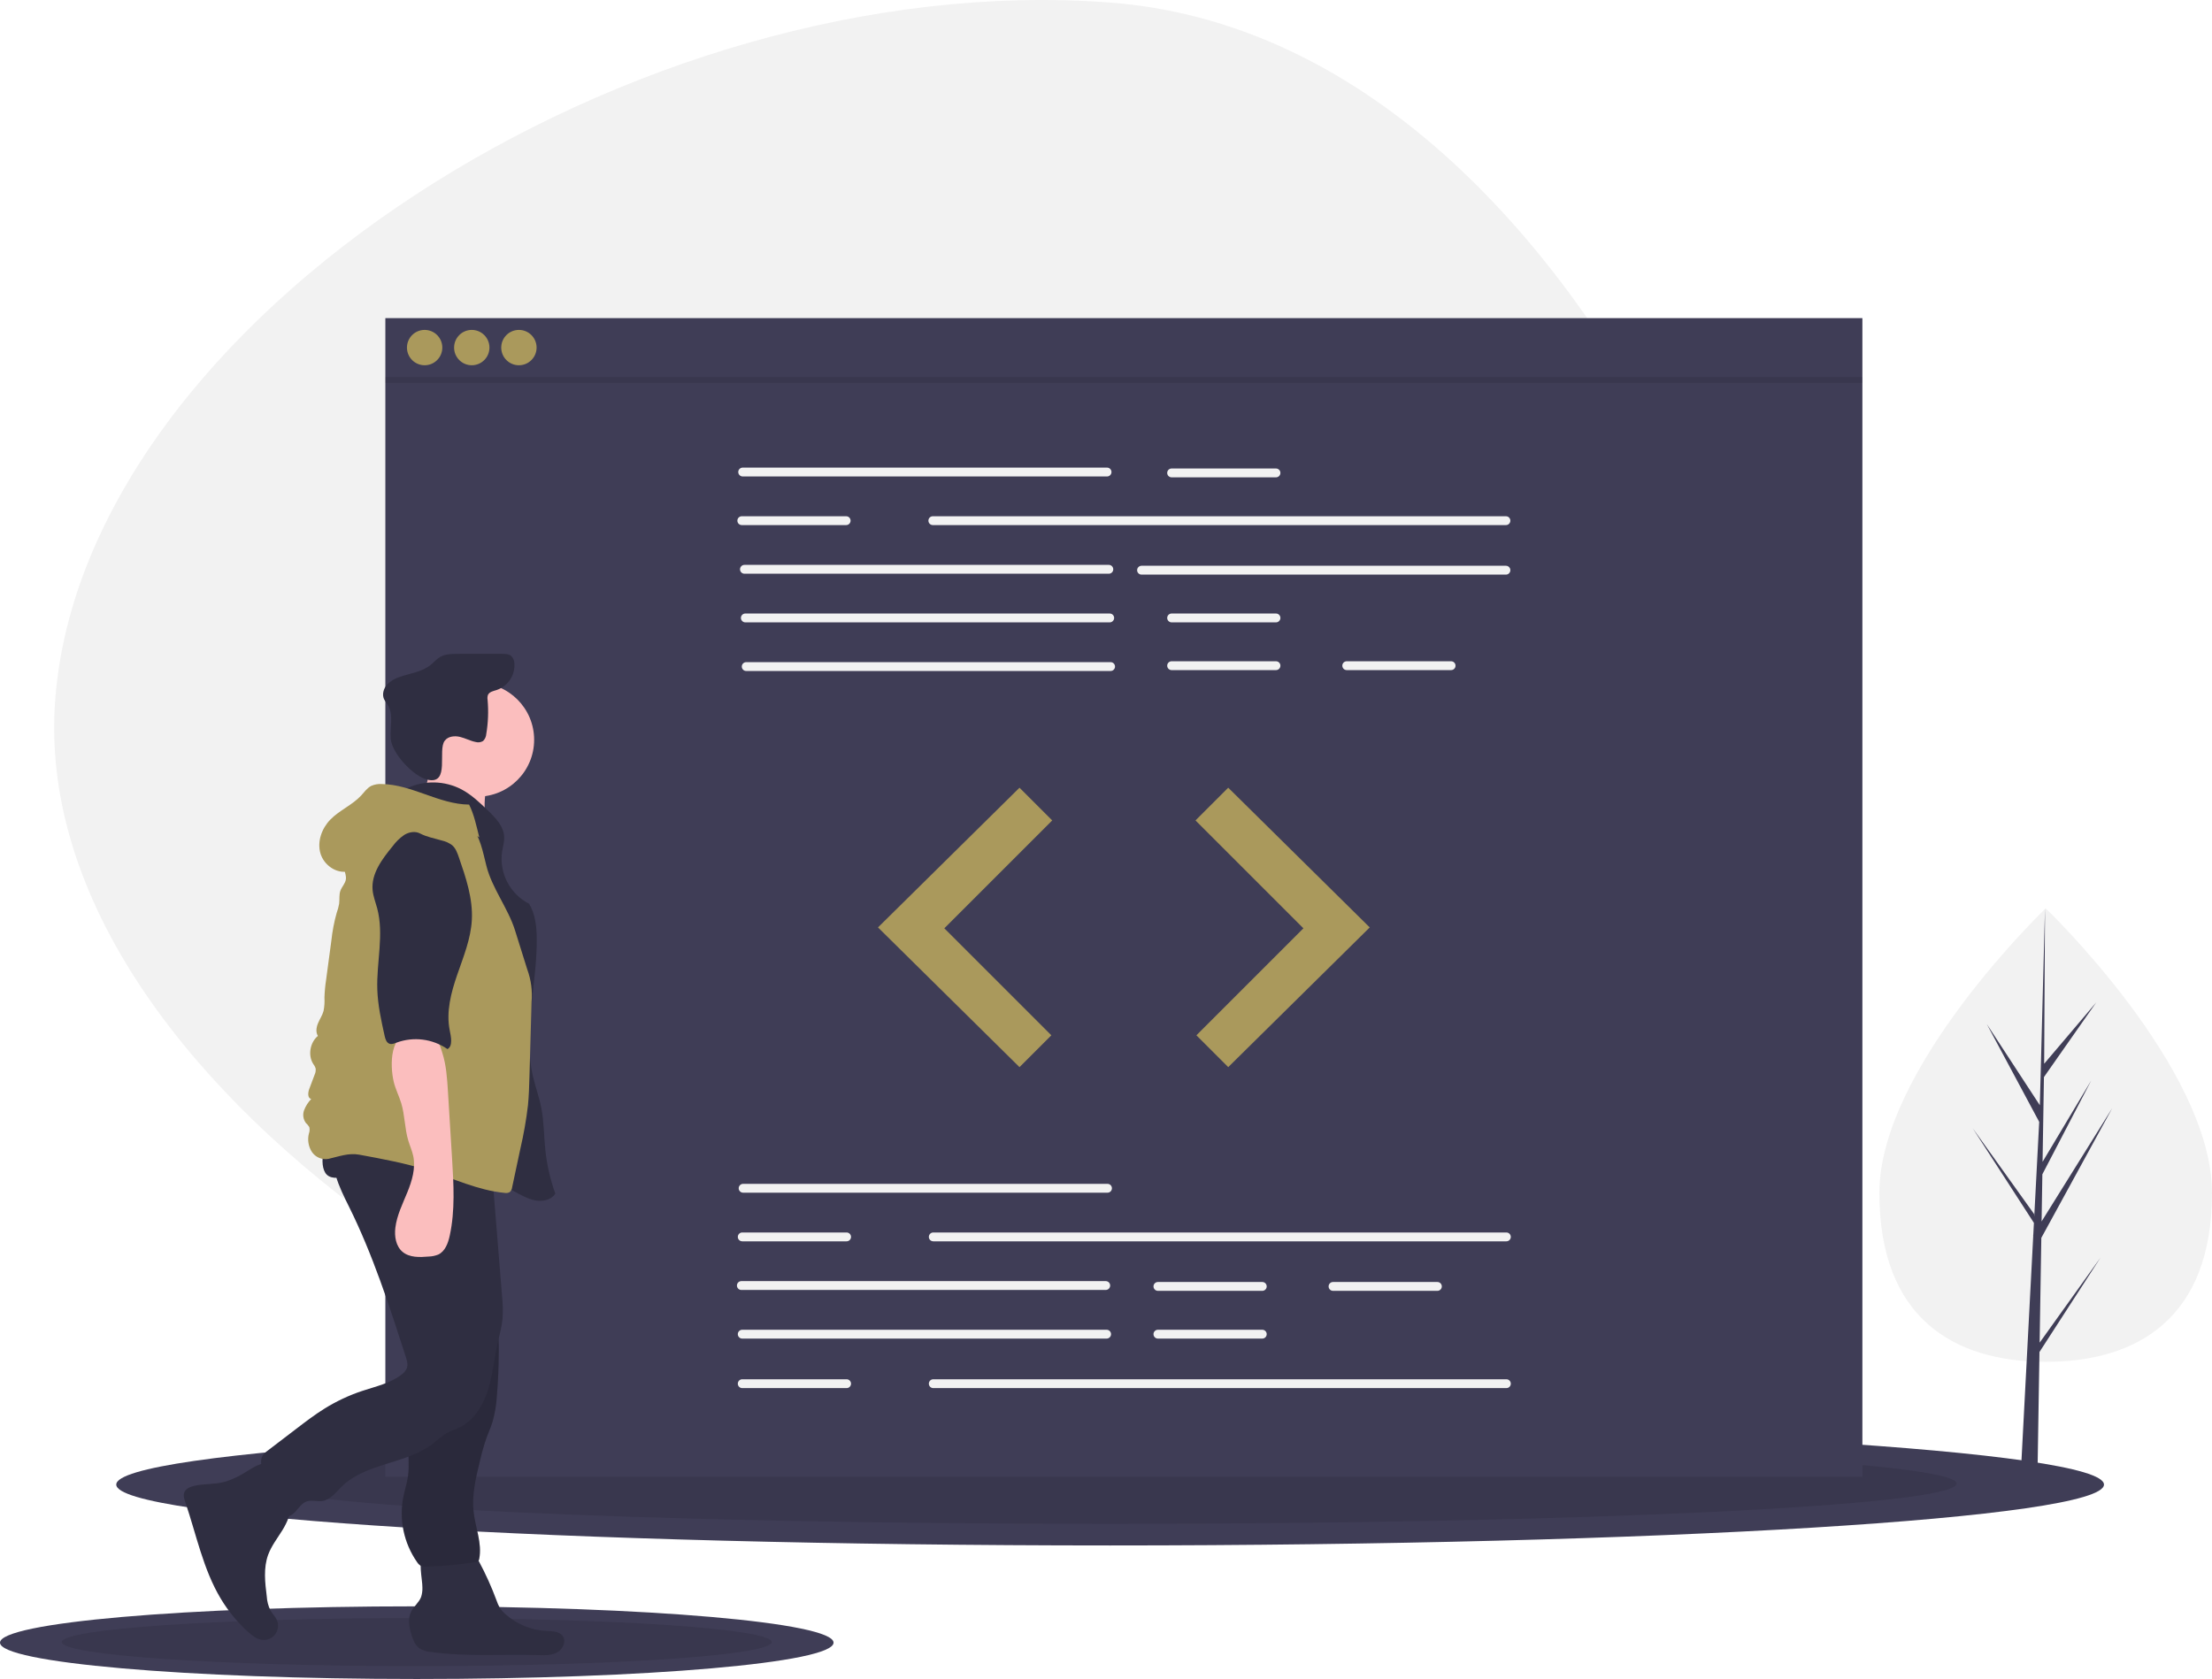
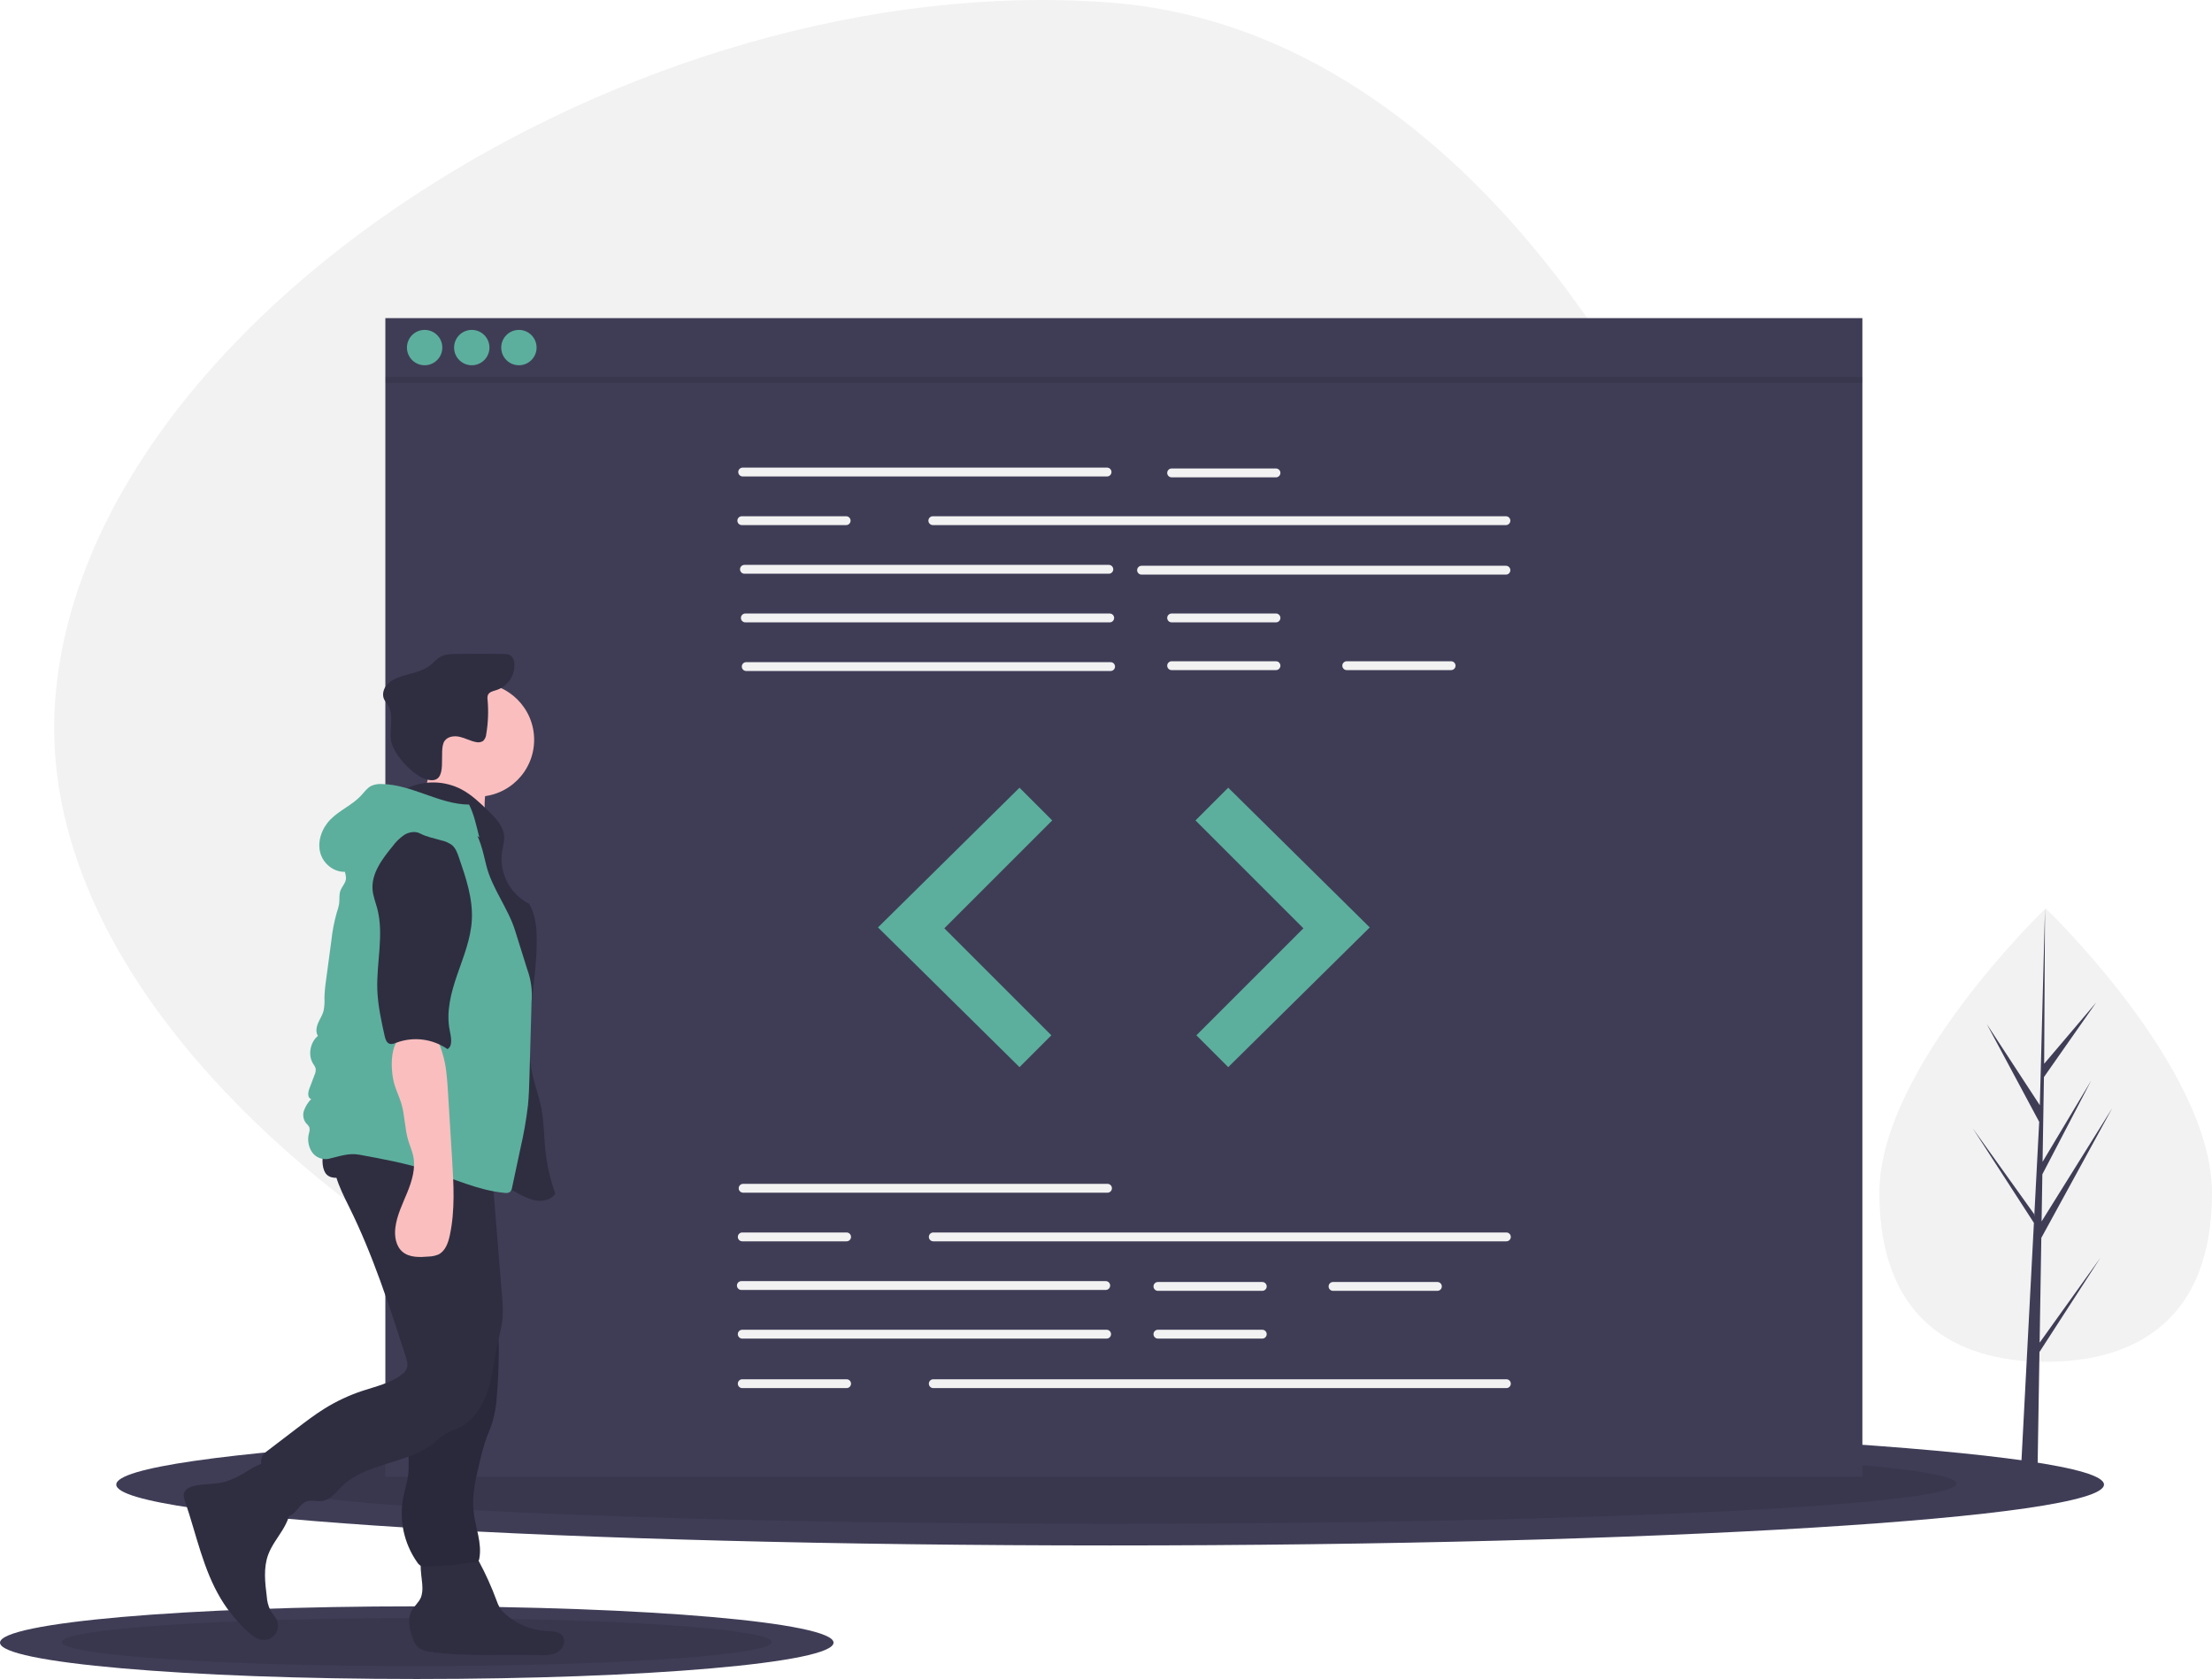
<svg xmlns="http://www.w3.org/2000/svg" id="a594ac37-6d44-4297-8862-1cbd9c01c0b7" data-name="Layer 1" width="1126.194" height="855" viewBox="0 0 1126.194 855">
  <path d="M581.768,778.438C339.369,759.991,50.297,572.172,65.014,378.781S359.7,5.358,602.099,23.805,984.031,403.667,969.314,597.058,824.166,796.885,581.768,778.438Z" transform="translate(-36.90323 -22.5)" fill="#f2f2f2" />
  <ellipse cx="565.194" cy="756" rx="506" ry="31" fill="#3f3d56" />
  <ellipse cx="565.194" cy="755.5" rx="431" ry="20.5" opacity="0.1" />
  <ellipse cx="212.194" cy="836.5" rx="212.194" ry="18.5" fill="#3f3d56" />
  <ellipse cx="212.194" cy="836.202" rx="180.742" ry="12.234" opacity="0.1" />
  <rect x="196.194" y="162" width="752" height="590" fill="#3f3d56" />
  <path d="M600.541,265.129H415.024a2.251,2.251,0,1,1,0-4.503H600.541a2.251,2.251,0,0,1,0,4.503Z" transform="translate(-36.90323 -22.5)" fill="#f2f2f2" />
  <path d="M803.62,289.895H511.835a2.251,2.251,0,0,1,0-4.503H803.62a2.251,2.251,0,1,1,0,4.503Z" transform="translate(-36.90323 -22.5)" fill="#f2f2f2" />
  <path d="M601.442,314.661H415.924a2.251,2.251,0,1,1,0-4.503H601.442a2.251,2.251,0,1,1,0,4.503Z" transform="translate(-36.90323 -22.5)" fill="#f2f2f2" />
  <path d="M803.62,315.111H618.102a2.251,2.251,0,0,1,0-4.503H803.62a2.251,2.251,0,1,1,0,4.503Z" transform="translate(-36.90323 -22.5)" fill="#f2f2f2" />
  <path d="M601.892,339.426H416.374a2.251,2.251,0,0,1,0-4.503H601.892a2.251,2.251,0,1,1,0,4.503Z" transform="translate(-36.90323 -22.5)" fill="#f2f2f2" />
  <path d="M602.342,364.192H416.825a2.251,2.251,0,0,1,0-4.503H602.342a2.251,2.251,0,1,1,0,4.503Z" transform="translate(-36.90323 -22.5)" fill="#f2f2f2" />
  <path d="M686.546,265.579H633.412a2.251,2.251,0,0,1,0-4.503h53.134a2.251,2.251,0,1,1,0,4.503Z" transform="translate(-36.90323 -22.5)" fill="#f2f2f2" />
  <path d="M686.546,339.426H633.412a2.251,2.251,0,0,1,0-4.503h53.134a2.251,2.251,0,1,1,0,4.503Z" transform="translate(-36.90323 -22.5)" fill="#f2f2f2" />
  <path d="M686.546,363.742H633.412a2.251,2.251,0,1,1,0-4.503h53.134a2.251,2.251,0,1,1,0,4.503Z" transform="translate(-36.90323 -22.5)" fill="#f2f2f2" />
  <path d="M775.702,363.742H722.569a2.251,2.251,0,0,1,0-4.503h53.134a2.251,2.251,0,1,1,0,4.503Z" transform="translate(-36.90323 -22.5)" fill="#f2f2f2" />
  <path d="M467.707,289.895H414.573a2.251,2.251,0,0,1,0-4.503h53.134a2.251,2.251,0,0,1,0,4.503Z" transform="translate(-36.90323 -22.5)" fill="#f2f2f2" />
  <path d="M600.766,629.861H415.249a2.251,2.251,0,0,1,0-4.503H600.766a2.251,2.251,0,0,1,0,4.503Z" transform="translate(-36.90323 -22.5)" fill="#f2f2f2" />
  <path d="M599.866,679.392H414.348a2.251,2.251,0,1,1,0-4.503H599.866a2.251,2.251,0,0,1,0,4.503Z" transform="translate(-36.90323 -22.5)" fill="#f2f2f2" />
  <path d="M600.316,704.158H414.798a2.251,2.251,0,1,1,0-4.503H600.316a2.251,2.251,0,1,1,0,4.503Z" transform="translate(-36.90323 -22.5)" fill="#f2f2f2" />
  <path d="M679.566,679.842H626.433a2.251,2.251,0,0,1,0-4.503h53.134a2.251,2.251,0,0,1,0,4.503Z" transform="translate(-36.90323 -22.5)" fill="#f2f2f2" />
  <path d="M679.566,704.158H626.433a2.251,2.251,0,0,1,0-4.503h53.134a2.251,2.251,0,1,1,0,4.503Z" transform="translate(-36.90323 -22.5)" fill="#f2f2f2" />
  <path d="M768.723,679.842H715.589a2.251,2.251,0,1,1,0-4.503h53.134a2.251,2.251,0,0,1,0,4.503Z" transform="translate(-36.90323 -22.5)" fill="#f2f2f2" />
  <path d="M803.845,654.626H512.06a2.251,2.251,0,0,1,0-4.503H803.845a2.251,2.251,0,0,1,0,4.503Z" transform="translate(-36.90323 -22.5)" fill="#f2f2f2" />
  <path d="M467.932,654.626H414.798a2.251,2.251,0,0,1,0-4.503H467.932a2.251,2.251,0,0,1,0,4.503Z" transform="translate(-36.90323 -22.5)" fill="#f2f2f2" />
  <path d="M803.845,729.374H512.06a2.251,2.251,0,1,1,0-4.503H803.845a2.251,2.251,0,0,1,0,4.503Z" transform="translate(-36.90323 -22.5)" fill="#f2f2f2" />
  <path d="M467.932,729.374H414.798a2.251,2.251,0,1,1,0-4.503H467.932a2.251,2.251,0,1,1,0,4.503Z" transform="translate(-36.90323 -22.5)" fill="#f2f2f2" />
-   <polygon points="519.06 401.13 447.014 472.275 519.06 543.42 535.27 527.21 480.786 472.725 535.72 417.79 519.06 401.13" fill="#aa995c" />
-   <polygon points="625.327 401.13 697.373 472.275 625.327 543.42 609.117 527.21 663.602 472.725 608.667 417.79 625.327 401.13" fill="#aa995c" />
-   <circle cx="216.194" cy="177" r="9" fill="#aa995c" />
-   <circle cx="240.194" cy="177" r="9" fill="#aa995c" />
-   <circle cx="264.194" cy="177" r="9" fill="#aa995c" />
+   <polygon points="519.06 401.13 447.014 472.275 519.06 543.42 535.27 527.21 480.786 472.725 535.72 417.79 519.06 401.13" fill="#5caf9d" />
+   <polygon points="625.327 401.13 697.373 472.275 625.327 543.42 609.117 527.21 663.602 472.725 608.667 417.79 625.327 401.13" fill="#5caf9d" />
+   <circle cx="216.194" cy="177" r="9" fill="#5caf9d" />
+   <circle cx="240.194" cy="177" r="9" fill="#5caf9d" />
+   <circle cx="264.194" cy="177" r="9" fill="#5caf9d" />
  <rect x="196.194" y="192" width="752" height="3" opacity="0.1" />
  <path d="M1163.097,629.954c0,63.771-37.911,86.038-84.676,86.038s-84.676-22.266-84.676-86.038,84.676-144.898,84.676-144.898S1163.097,566.182,1163.097,629.954Z" transform="translate(-36.90323 -22.5)" fill="#f2f2f2" />
  <polygon points="1038.433 683.736 1039.3 630.365 1075.391 564.338 1039.436 621.993 1039.826 597.995 1064.699 550.226 1039.929 591.645 1039.929 591.645 1040.63 548.484 1067.265 510.453 1040.74 541.697 1041.178 462.556 1038.425 567.325 1038.651 563.003 1011.571 521.552 1038.217 571.3 1035.694 619.503 1035.619 618.223 1004.4 574.602 1035.524 622.743 1035.209 628.771 1035.152 628.862 1035.178 629.357 1028.776 751.653 1037.329 751.653 1038.355 688.485 1069.404 640.461 1038.433 683.736" fill="#3f3d56" />
  <path d="M159.525,773.591a43.126,43.126,0,0,1-8.178,3.503c-5.079,1.387-10.507.878-15.637,2.063-2.1.485-4.386,1.499-5.054,3.549-.49,1.503.043,3.127.553,4.623,5.669,16.62,9.085,34.266,18.125,49.321a74.641,74.641,0,0,0,13.993,16.988c2.055,1.852,4.384,3.664,7.135,3.955a7.248,7.248,0,0,0,7.371-10.182c-.811-1.801-2.317-3.196-3.289-4.916a18.757,18.757,0,0,1-1.819-6.991c-.893-7.108-1.754-14.538.709-21.265,1.652-4.512,4.682-8.359,7.206-12.447s4.622-8.772,4.06-13.544c-.383-3.257-1.972-6.237-3.65-9.054-1.681-2.823-5.005-10.408-8.383-11.35C169.16,766.864,162.583,772.024,159.525,773.591Z" transform="translate(-36.90323 -22.5)" fill="#2f2e41" />
  <path d="M251.96,831a14.019,14.019,0,0,1-.663,4.745c-1.058,2.793-3.681,4.706-5.036,7.367-1.885,3.701-1.031,8.174.218,12.135.783,2.483,1.81,5.067,3.912,6.603a12.893,12.893,0,0,0,5.954,1.907c18.036,2.496,36.358,1.064,54.559,1.587,3.317.095,6.829.211,9.725-1.41s4.686-5.697,2.717-8.368c-1.769-2.399-5.265-2.376-8.242-2.518a33.912,33.912,0,0,1-20.913-8.615,15.112,15.112,0,0,1-2.933-3.377,20.753,20.753,0,0,1-1.534-3.518,156.799,156.799,0,0,0-9.084-20.119c-.979-1.815-2.087-3.705-3.906-4.676a10.323,10.323,0,0,0-4.239-.926c-4.536-.294-16.283-1.838-19.791,1.69C249.461,816.768,252.032,826.86,251.96,831Z" transform="translate(-36.90323 -22.5)" fill="#2f2e41" />
  <circle cx="242.971" cy="376.72" r="28.975" fill="#fbbebe" />
  <path d="M253.709,423.146c-1.723,4.614-4.647,8.947-8.9,11.43l40.075,8.175a42.453,42.453,0,0,1-.562-17.869,10.3,10.3,0,0,0,.24-4.409c-.754-2.907-4.026-4.307-6.955-4.974-7.314-1.667-13.782-2.561-20.579-5.792C254.95,413.263,255.241,419.045,253.709,423.146Z" transform="translate(-36.90323 -22.5)" fill="#fbbebe" />
  <path d="M244.474,423.727a31.338,31.338,0,0,1,27.313.714c5.138,2.707,9.392,6.794,13.572,10.826,3.853,3.717,7.962,7.972,8.236,13.319.132,2.59-.676,5.123-1.084,7.684a25.766,25.766,0,0,0,13.78,26.469c3.184,5.303,3.841,11.729,3.889,17.914.185,23.436-7.209,47.161-1.93,69.995,1.239,5.361,3.162,10.554,4.232,15.951,1.387,6.991,1.318,14.18,2.044,21.27a95.266,95.266,0,0,0,5.113,22.495c-1.744,2.774-5.374,3.837-8.642,3.613s-6.325-1.643-9.242-3.136c-14.123-7.227-27.059-16.757-41.687-22.9-9.678-4.064-19.987-6.595-29.376-11.288s-18.12-12.142-20.99-22.238c-1.241-4.365-1.318-8.965-1.385-13.503-.285-19.114-.55-38.436,3.61-57.094,3.669-16.454,10.741-32.194,12.284-48.981.502-5.464.513-11.314,3.566-15.873C232.091,432.52,241.409,430.851,244.474,423.727Z" transform="translate(-36.90323 -22.5)" fill="#2f2e41" />
  <path d="M263.395,399.629c1.707-2.227,5-2.531,7.728-1.872s5.243,2.064,7.997,2.599a4.675,4.675,0,0,0,3.743-.526,5.444,5.444,0,0,0,1.615-3.57,68.163,68.163,0,0,0,.671-17.38,5.147,5.147,0,0,1,.159-2.437c.682-1.643,2.763-2.035,4.462-2.562a13.316,13.316,0,0,0,9.013-13.633,5.421,5.421,0,0,0-1.657-3.741c-1.175-.958-2.82-1.016-4.336-1.029q-11.683-.094-23.367.006c-2.883.025-5.91.096-8.409,1.533-1.848,1.063-3.222,2.773-4.88,4.112-4.326,3.491-10.178,4.201-15.441,5.991a15.308,15.308,0,0,0-6.768,4.036c-1.75,2-2.592,4.973-1.493,7.393a26.252,26.252,0,0,0,1.887,2.904c3.105,4.964,1.038,11.403,1.501,17.24.579,7.288,11.365,19.112,18.679,20.836C266.308,422.311,259.486,404.414,263.395,399.629Z" transform="translate(-36.90323 -22.5)" fill="#2f2e41" />
  <path d="M247.037,719.183c.745,5.322,1.701,10.662,1.445,16.029-.357,7.494-3.059,14.714-3.559,22.199-.373,5.591.49,11.242-.287,16.791-.497,3.553-1.656,6.978-2.373,10.494a43.395,43.395,0,0,0,6.973,33.265,5.448,5.448,0,0,0,2.023,1.961,5.714,5.714,0,0,0,2.508.332,179.947,179.947,0,0,0,25.17-2.287,2.414,2.414,0,0,0,1.616-.713,2.266,2.266,0,0,0,.351-.954c1.544-7.936-1.977-15.893-2.872-23.928-.956-8.58,1.103-17.177,3.146-25.565a113.548,113.548,0,0,1,3.467-12.228c.988-2.697,2.181-5.321,3.037-8.063a61.46,61.46,0,0,0,2.202-13.203q.892-10.575.945-21.199a88.958,88.958,0,0,0-1.665-20.01c-1.878-8.338-5.724-16.081-9.536-23.73a15.029,15.029,0,0,0-5.618,2.67,125.38,125.38,0,0,1-15.35,8.481c-3.567,1.657-10.522,2.833-12.786,6.286-2.232,3.405-.792,10.351-.621,14.106Q245.694,709.584,247.037,719.183Z" transform="translate(-36.90323 -22.5)" fill="#2f2e41" />
  <path d="M247.037,719.183c.745,5.322,1.701,10.662,1.445,16.029-.357,7.494-3.059,14.714-3.559,22.199-.373,5.591.49,11.242-.287,16.791-.497,3.553-1.656,6.978-2.373,10.494a43.395,43.395,0,0,0,6.973,33.265,5.448,5.448,0,0,0,2.023,1.961,5.714,5.714,0,0,0,2.508.332,179.947,179.947,0,0,0,25.17-2.287,2.414,2.414,0,0,0,1.616-.713,2.266,2.266,0,0,0,.351-.954c1.544-7.936-1.977-15.893-2.872-23.928-.956-8.58,1.103-17.177,3.146-25.565a113.548,113.548,0,0,1,3.467-12.228c.988-2.697,2.181-5.321,3.037-8.063a61.46,61.46,0,0,0,2.202-13.203q.892-10.575.945-21.199a88.958,88.958,0,0,0-1.665-20.01c-1.878-8.338-5.724-16.081-9.536-23.73a15.029,15.029,0,0,0-5.618,2.67,125.38,125.38,0,0,1-15.35,8.481c-3.567,1.657-10.522,2.833-12.786,6.286-2.232,3.405-.792,10.351-.621,14.106Q245.694,709.584,247.037,719.183Z" transform="translate(-36.90323 -22.5)" opacity="0.1" />
  <path d="M207.864,605.518c-3.848,10.359,1.808,21.554,6.722,31.452,12.106,24.386,20.513,50.407,28.874,76.317.626,1.941,1.252,4.058.554,5.974a7.825,7.825,0,0,1-2.822,3.347c-5.765,4.379-13.107,5.939-19.975,8.23a90.184,90.184,0,0,0-18.943,8.88c-4.977,3.084-9.639,6.644-14.292,10.197l-14.812,11.312a9.903,9.903,0,0,0-2.476,2.397c-1.429,2.241-.843,5.167-.132,7.728a131.432,131.432,0,0,0,7.252,19.792,6.911,6.911,0,0,0,2.63,3.447c2.312,1.242,5.14-.405,6.905-2.347s3.292-4.359,5.781-5.193c2.486-.833,5.222.176,7.818-.189,4.199-.589,6.986-4.457,10.013-7.426,12.365-12.131,33.01-11.251,46.612-21.977a59.228,59.228,0,0,1,6.231-4.868c2.3-1.359,4.907-2.105,7.293-3.307,7.257-3.654,11.819-11.209,14.262-18.957s3.141-15.928,4.897-23.861c.908-4.101,2.103-8.158,2.507-12.338a66.094,66.094,0,0,0-.253-11.666L287.604,621.748c-.4-4.943-.8-9.892-1.576-14.791-14.577.521-29.143,1.108-43.728,1.28C230.695,608.374,218.876,609.186,207.864,605.518Z" transform="translate(-36.90323 -22.5)" fill="#2f2e41" />
  <path d="M202.506,619.721c1.977,3.18,6.79,3.114,10.104,1.371s5.889-4.673,9.211-6.401c4.464-2.323,9.746-2.235,14.776-2.093,7.964.225,16.025.464,23.687,2.647,7.925,2.257,15.64,6.603,23.834,5.736,1.426-.151,2.985-.56,3.761-1.766a5.544,5.544,0,0,0,.62-2.836l.268-7.159a6.464,6.464,0,0,0-.57-3.625,6.082,6.082,0,0,0-2.716-2.079c-11.663-5.646-24.965-6.697-37.915-7.141q-9.875-.338-19.757-.278c-5.591.034-12.303-.775-17.739.719C202.774,598.82,198.805,613.769,202.506,619.721Z" transform="translate(-36.90323 -22.5)" fill="#2f2e41" />
-   <path d="M275.742,432.226c-15.282-.135-29.131-10.223-44.412-10.468a11.514,11.514,0,0,0-5.393.93c-2.129,1.073-3.529,3.147-5.147,4.898-4.518,4.893-11.061,7.505-15.703,12.281-4.352,4.478-6.773,11.15-5.055,17.153s8.204,10.608,14.279,9.165A36.801,36.801,0,0,1,228.65,446.706a72.887,72.887,0,0,1,11.205-5.882c6.868-3.112,14.548-6.283,21.718-3.95a30.638,30.638,0,0,1,7.409,4.04l11.954,8.03C279.543,443.45,278.29,437.288,275.742,432.226Z" transform="translate(-36.90323 -22.5)" fill="#aa995c" />
-   <path d="M212.552,460.874c-2.029,2.532.894,6.2.447,9.413-.297,2.135-2.054,3.765-2.786,5.793-.758,2.1-.356,4.427-.643,6.641a28.489,28.489,0,0,1-1.275,4.73,84.975,84.975,0,0,0-2.686,14.026l-2.675,19.976a75.681,75.681,0,0,0-.846,9.078,27.107,27.107,0,0,1-.452,6.787c-.592,2.183-1.904,4.093-2.786,6.175s-1.291,4.602-.099,6.524c-3.991,3.325-5.178,9.854-2.387,14.235a7.899,7.899,0,0,1,1.23,2.265,5.82,5.82,0,0,1-.542,3.34l-2.705,7.207c-.692,1.845-.911,4.653,1.014,5.074a17.006,17.006,0,0,0-3.651,5.767,6.866,6.866,0,0,0,.972,6.506,8.289,8.289,0,0,1,1.694,2.056,5.473,5.473,0,0,1-.196,3.243,11.906,11.906,0,0,0,1.473,9.333,8.371,8.371,0,0,0,8.418,3.609c5.41-1.22,10.272-3.147,15.728-2.146,11.746,2.155,23.53,4.32,34.906,7.952,12.984,4.145,25.556,10.224,39.126,11.5a3.798,3.798,0,0,0,2.617-.407,3.931,3.931,0,0,0,1.21-2.488q2.097-9.832,4.194-19.665a202.363,202.363,0,0,0,3.855-22.028c.477-4.781.614-9.589.749-14.392l1.081-38.231a38.197,38.197,0,0,0-2.2-16.62l-6.217-19.848c-3.548-11.327-11.688-21.371-14.586-32.882-1.834-7.285-3.189-15.103-8.108-20.781-7.012-8.095-19.145-9.354-29.764-7.962-4.797.629-9.636,1.714-13.785,4.202-4.798,2.877-8.333,7.409-11.753,11.836C218.305,454.343,215.436,457.276,212.552,460.874Z" transform="translate(-36.90323 -22.5)" fill="#aa995c" />
+   <path d="M275.742,432.226c-15.282-.135-29.131-10.223-44.412-10.468a11.514,11.514,0,0,0-5.393.93c-2.129,1.073-3.529,3.147-5.147,4.898-4.518,4.893-11.061,7.505-15.703,12.281-4.352,4.478-6.773,11.15-5.055,17.153s8.204,10.608,14.279,9.165A36.801,36.801,0,0,1,228.65,446.706a72.887,72.887,0,0,1,11.205-5.882c6.868-3.112,14.548-6.283,21.718-3.95a30.638,30.638,0,0,1,7.409,4.04l11.954,8.03C279.543,443.45,278.29,437.288,275.742,432.226Z" transform="translate(-36.90323 -22.5)" fill="#5caf9d" />
+   <path d="M212.552,460.874c-2.029,2.532.894,6.2.447,9.413-.297,2.135-2.054,3.765-2.786,5.793-.758,2.1-.356,4.427-.643,6.641a28.489,28.489,0,0,1-1.275,4.73,84.975,84.975,0,0,0-2.686,14.026l-2.675,19.976a75.681,75.681,0,0,0-.846,9.078,27.107,27.107,0,0,1-.452,6.787c-.592,2.183-1.904,4.093-2.786,6.175s-1.291,4.602-.099,6.524c-3.991,3.325-5.178,9.854-2.387,14.235a7.899,7.899,0,0,1,1.23,2.265,5.82,5.82,0,0,1-.542,3.34l-2.705,7.207c-.692,1.845-.911,4.653,1.014,5.074a17.006,17.006,0,0,0-3.651,5.767,6.866,6.866,0,0,0,.972,6.506,8.289,8.289,0,0,1,1.694,2.056,5.473,5.473,0,0,1-.196,3.243,11.906,11.906,0,0,0,1.473,9.333,8.371,8.371,0,0,0,8.418,3.609c5.41-1.22,10.272-3.147,15.728-2.146,11.746,2.155,23.53,4.32,34.906,7.952,12.984,4.145,25.556,10.224,39.126,11.5a3.798,3.798,0,0,0,2.617-.407,3.931,3.931,0,0,0,1.21-2.488q2.097-9.832,4.194-19.665a202.363,202.363,0,0,0,3.855-22.028c.477-4.781.614-9.589.749-14.392l1.081-38.231a38.197,38.197,0,0,0-2.2-16.62l-6.217-19.848c-3.548-11.327-11.688-21.371-14.586-32.882-1.834-7.285-3.189-15.103-8.108-20.781-7.012-8.095-19.145-9.354-29.764-7.962-4.797.629-9.636,1.714-13.785,4.202-4.798,2.877-8.333,7.409-11.753,11.836C218.305,454.343,215.436,457.276,212.552,460.874Z" transform="translate(-36.90323 -22.5)" fill="#5caf9d" />
  <path d="M237.347,573.323c.875,3.773,2.712,7.251,3.837,10.957,1.884,6.209,1.724,12.896,3.605,19.106.789,2.606,1.933,5.109,2.5,7.773,1.321,6.211-.608,12.636-3.003,18.516s-5.313,11.678-6.091,17.98c-.548,4.438.239,9.45,3.66,12.331,3.552,2.99,8.713,2.788,13.339,2.39a14.016,14.016,0,0,0,4.841-1.008c3.538-1.674,5.028-5.86,5.855-9.685,2.771-12.819,1.98-26.106,1.174-39.197l-2.106-34.234c-.405-6.591-.84-13.318-2.871-19.646-.739-2.302-2.026-6.954-4.129-8.424-2.083-1.456-8.03-1.521-10.609-1.642C235.251,547.97,235.387,564.856,237.347,573.323Z" transform="translate(-36.90323 -22.5)" fill="#fbbebe" />
  <path d="M250.751,446.923c-2.471-1.294-5.584-.736-7.972.704a24.568,24.568,0,0,0-5.972,5.798c-5.339,6.517-10.991,13.995-10.199,22.382.297,3.145,1.501,6.121,2.317,9.172,3.579,13.38-.379,27.53.075,41.373.262,7.999,2.003,15.866,3.736,23.679.354,1.595.92,3.44,2.463,3.977,1.159.403,2.41-.115,3.557-.551A28.371,28.371,0,0,1,264.721,556.731c2.865-1.529,1.791-6.363,1.149-9.546-1.908-9.458.682-19.214,3.828-28.335s6.911-18.23,7.432-27.865c.591-10.916-3.029-21.571-6.6-31.903-.779-2.255-1.631-4.62-3.439-6.178a13.665,13.665,0,0,0-5.203-2.377C258.096,449.406,254.255,448.758,250.751,446.923Z" transform="translate(-36.90323 -22.5)" fill="#2f2e41" />
</svg>
